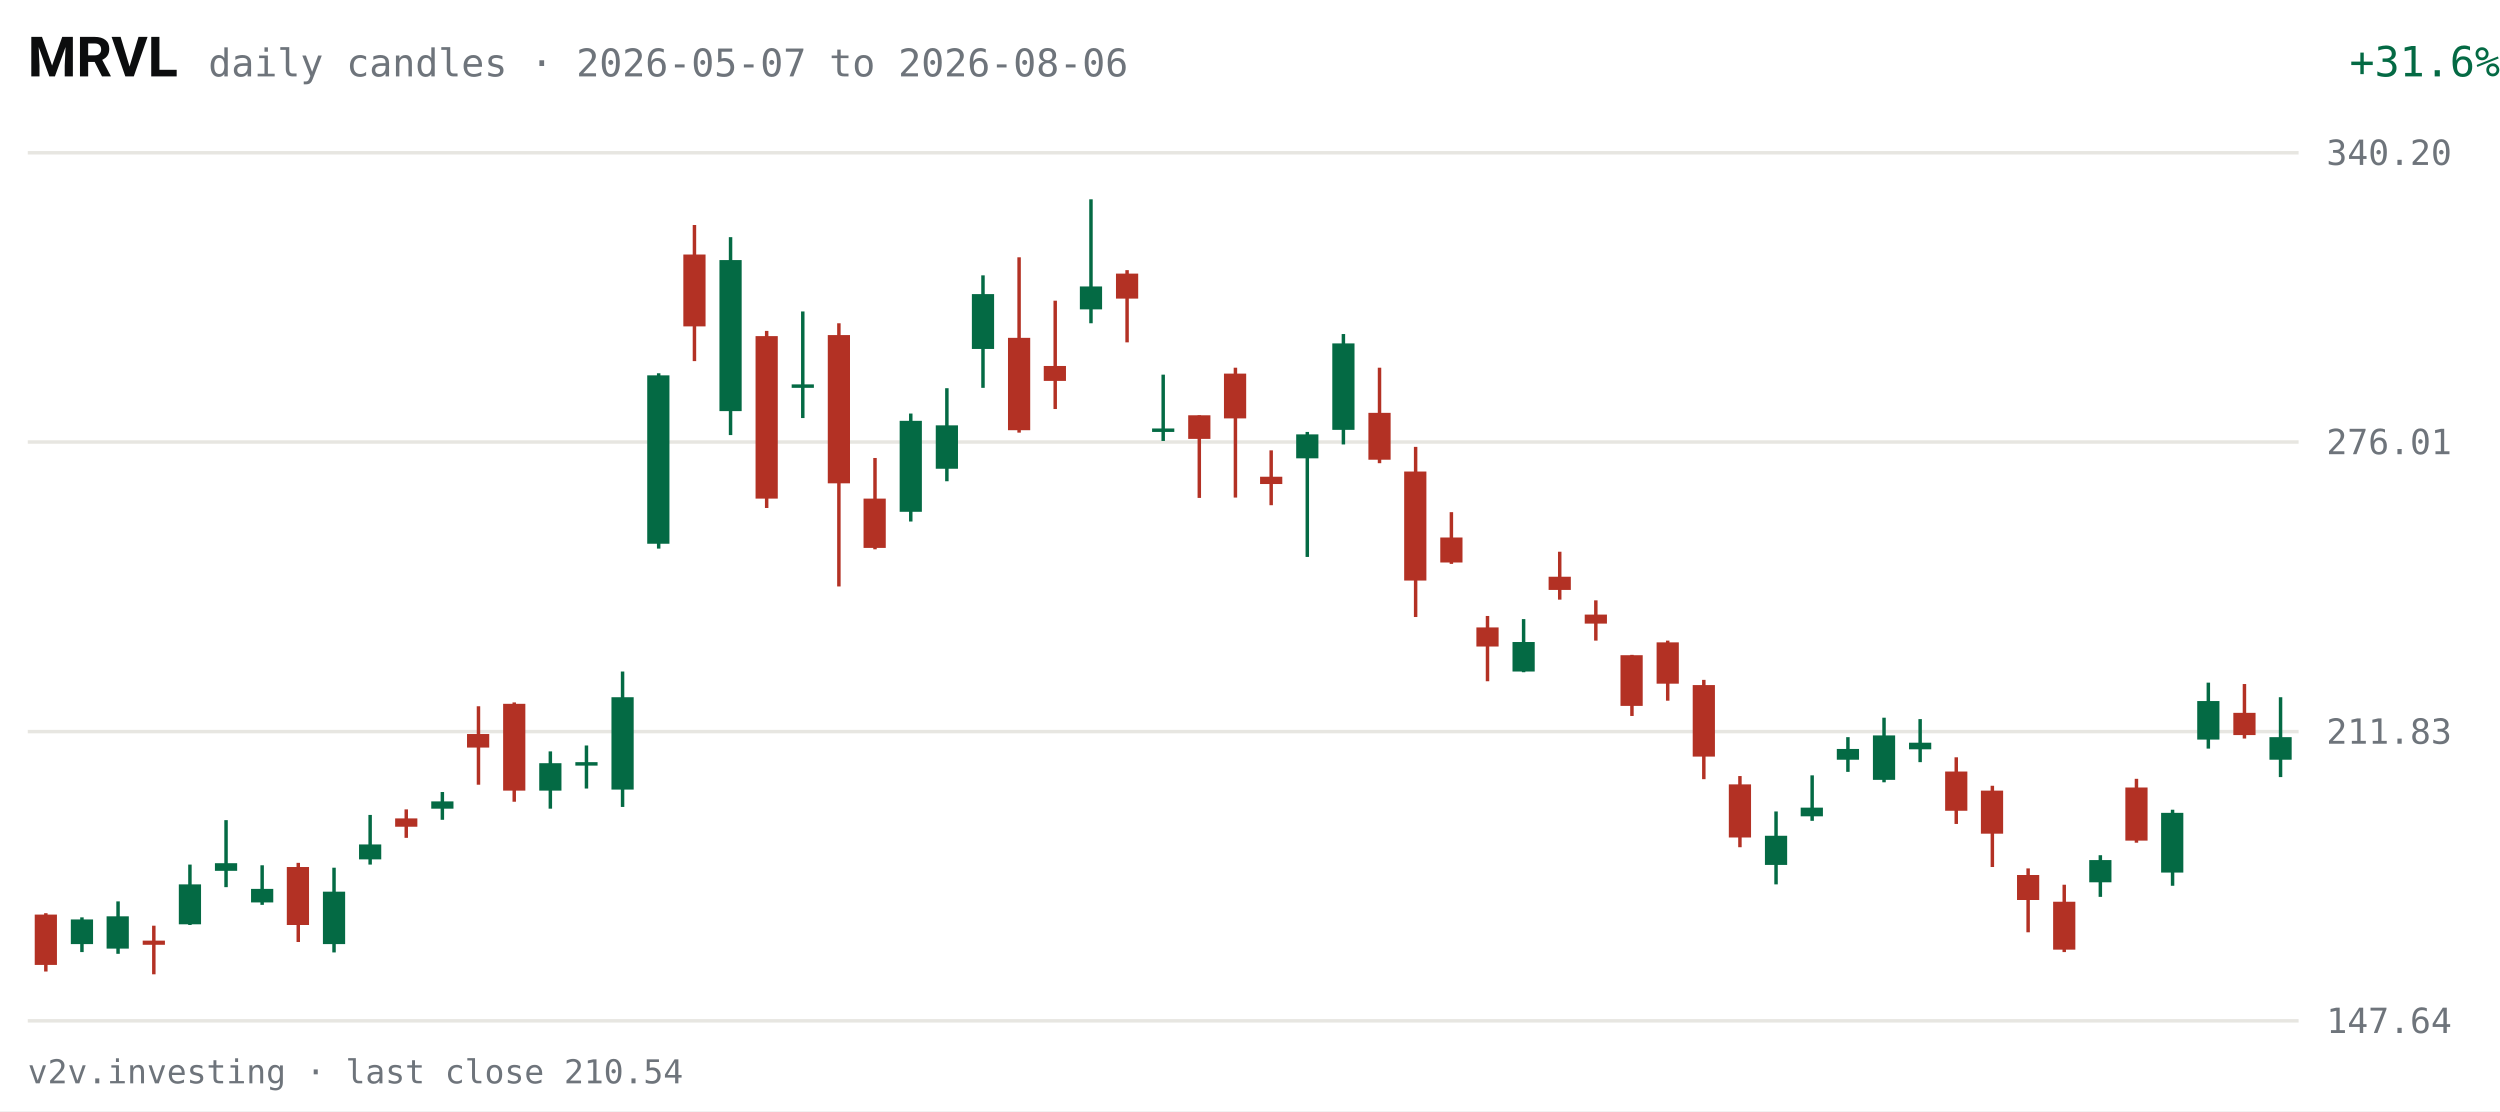
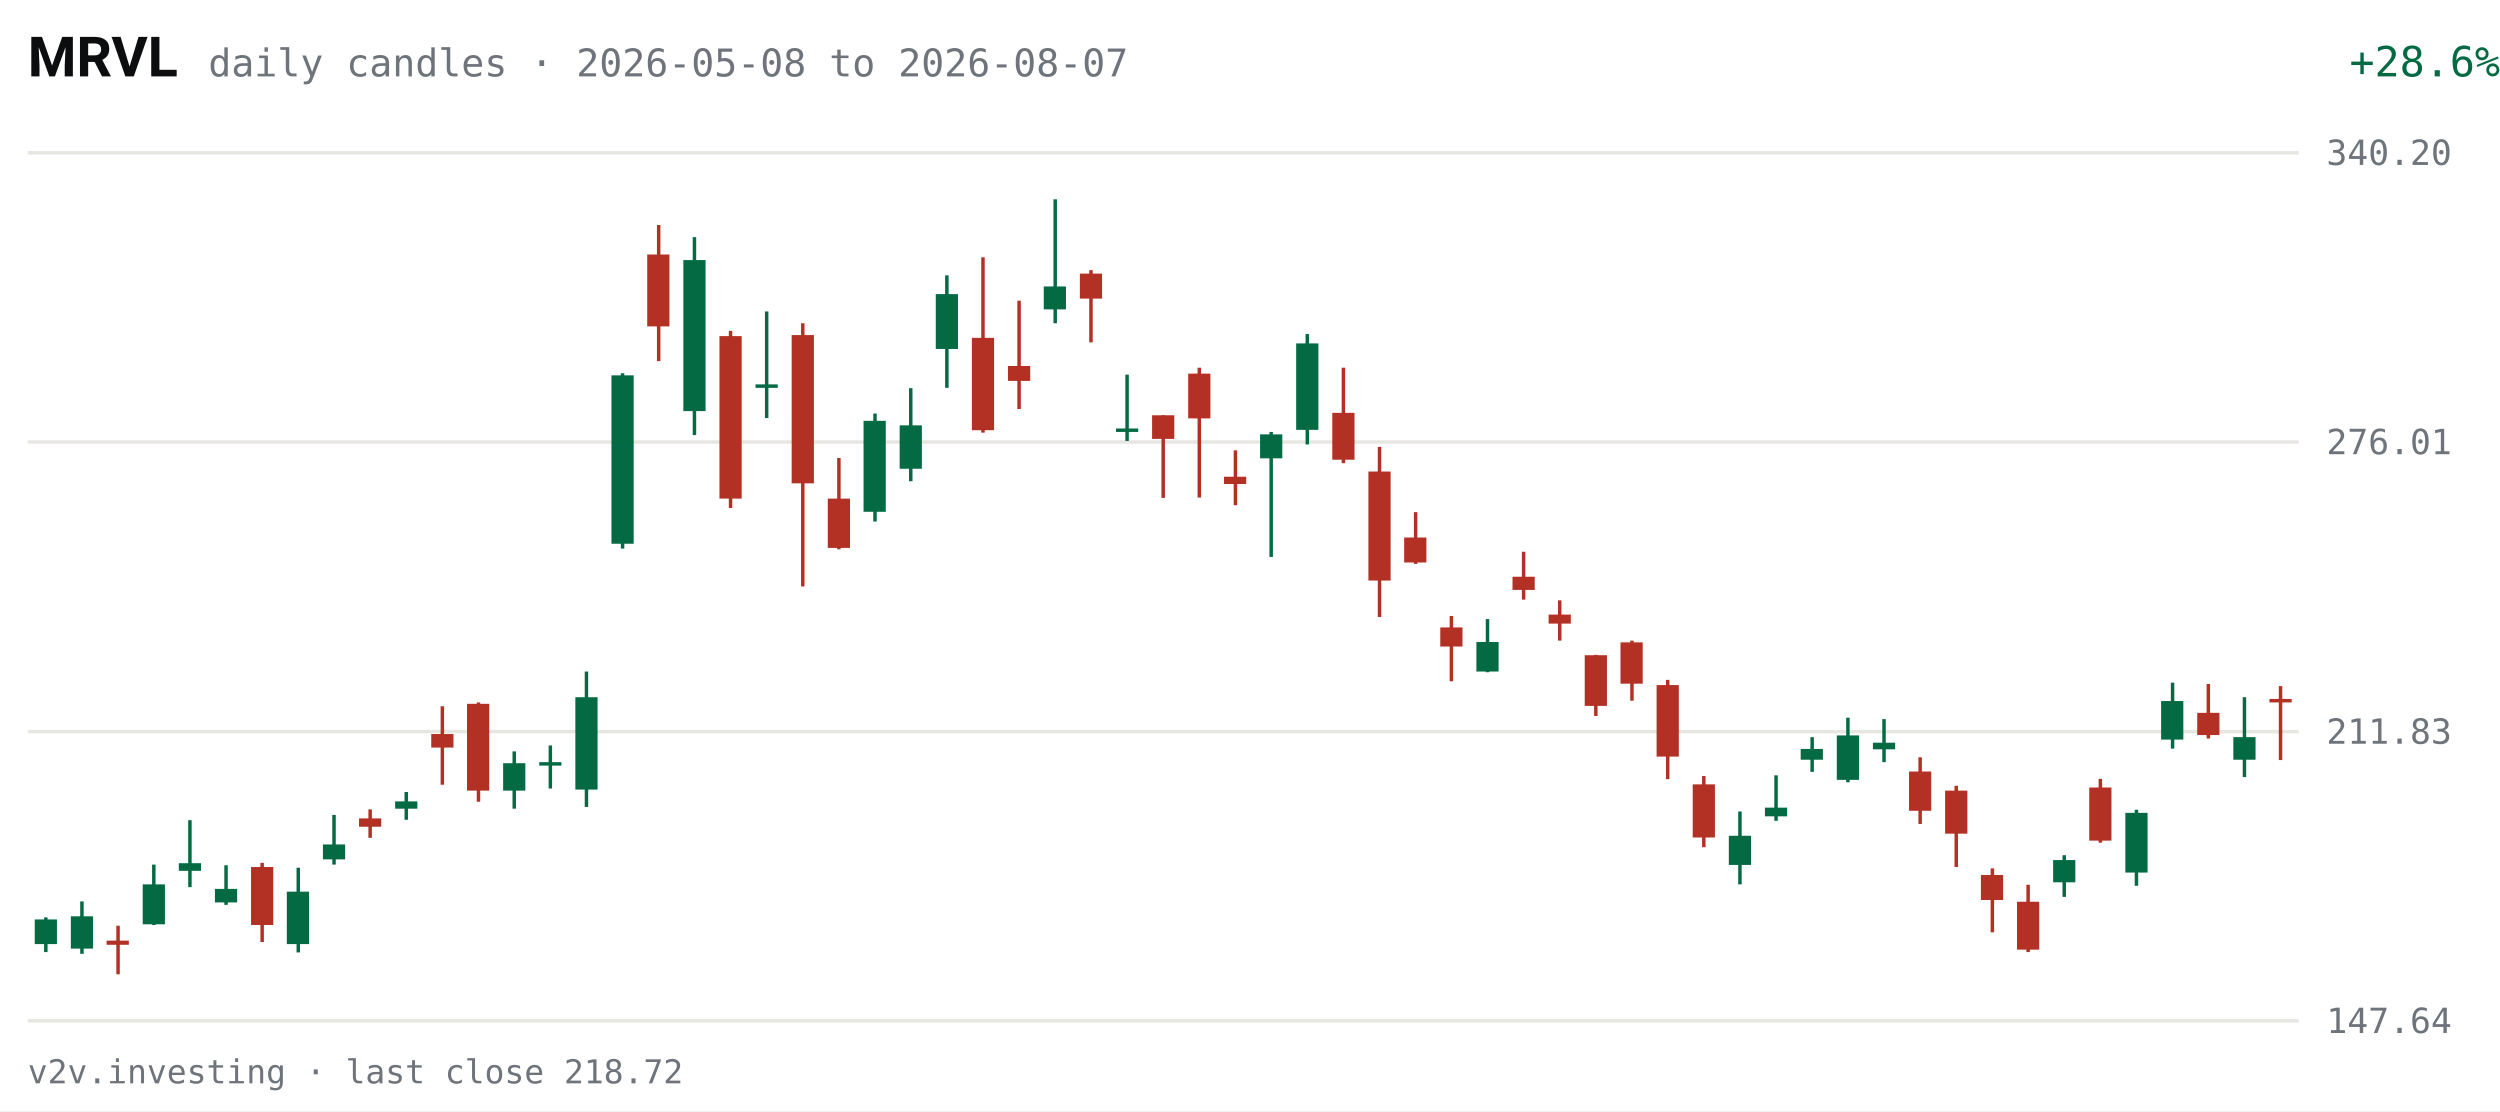
<svg xmlns="http://www.w3.org/2000/svg" viewBox="0 0 720 320" width="720" height="320" role="img" aria-label="MRVL daily candles, last 63 sessions">
  <rect width="720" height="320" fill="#FFFFFF" />
  <text x="8" y="22" fill="#0C0D0E" font-size="16" font-weight="600" font-family="system-ui,-apple-system,Segoe UI,Roboto,sans-serif">MRVL</text>
-   <text x="60" y="22" fill="#6E747B" font-size="11" font-family="ui-monospace,SFMono-Regular,Menlo,Consolas,monospace">daily candles · 2026-05-07 to 2026-08-06</text>
-   <text x="670" y="22" fill="#046A44" font-size="12" text-anchor="end" font-family="ui-monospace,SFMono-Regular,Menlo,Consolas,monospace" transform="translate(50,0)">+31.6%</text>
+   <text x="60" y="22" fill="#6E747B" font-size="11" font-family="ui-monospace,SFMono-Regular,Menlo,Consolas,monospace">daily candles · 2026-05-08 to 2026-08-07</text>
+   <text x="670" y="22" fill="#046A44" font-size="12" text-anchor="end" font-family="ui-monospace,SFMono-Regular,Menlo,Consolas,monospace" transform="translate(50,0)">+28.6%</text>
  <g font-family="ui-monospace,SFMono-Regular,Menlo,Consolas,monospace">
    <line x1="8" y1="294.0" x2="662" y2="294.0" stroke="#E7E6E1" stroke-width="1" />
    <text x="670" y="297.5" fill="#6E747B" font-size="10">147.64</text>
    <line x1="8" y1="210.7" x2="662" y2="210.7" stroke="#E7E6E1" stroke-width="1" />
    <text x="670" y="214.2" fill="#6E747B" font-size="10">211.83</text>
    <line x1="8" y1="127.3" x2="662" y2="127.3" stroke="#E7E6E1" stroke-width="1" />
    <text x="670" y="130.8" fill="#6E747B" font-size="10">276.01</text>
    <line x1="8" y1="44.0" x2="662" y2="44.0" stroke="#E7E6E1" stroke-width="1" />
    <text x="670" y="47.5" fill="#6E747B" font-size="10">340.20</text>
-     <line x1="13.2" y1="263.0" x2="13.2" y2="279.8" stroke="#B33124" stroke-width="1" />
-     <rect x="10.0" y="263.4" width="6.4" height="14.5" fill="#B33124" />
-     <line x1="23.6" y1="264.2" x2="23.6" y2="274.2" stroke="#046A44" stroke-width="1" />
-     <rect x="20.4" y="264.8" width="6.4" height="7.1" fill="#046A44" />
-     <line x1="34.0" y1="259.6" x2="34.0" y2="274.7" stroke="#046A44" stroke-width="1" />
-     <rect x="30.7" y="263.9" width="6.4" height="9.3" fill="#046A44" />
-     <line x1="44.3" y1="266.6" x2="44.3" y2="280.6" stroke="#B33124" stroke-width="1" />
-     <rect x="41.1" y="270.9" width="6.4" height="1.2" fill="#B33124" />
-     <line x1="54.7" y1="249.0" x2="54.7" y2="266.4" stroke="#046A44" stroke-width="1" />
-     <rect x="51.5" y="254.7" width="6.4" height="11.5" fill="#046A44" />
-     <line x1="65.1" y1="236.2" x2="65.1" y2="255.5" stroke="#046A44" stroke-width="1" />
-     <rect x="61.9" y="248.6" width="6.4" height="2.2" fill="#046A44" />
-     <line x1="75.5" y1="249.2" x2="75.5" y2="260.6" stroke="#046A44" stroke-width="1" />
-     <rect x="72.3" y="256.0" width="6.4" height="3.9" fill="#046A44" />
-     <line x1="85.9" y1="248.5" x2="85.9" y2="271.3" stroke="#B33124" stroke-width="1" />
-     <rect x="82.6" y="249.7" width="6.4" height="16.7" fill="#B33124" />
-     <line x1="96.2" y1="249.9" x2="96.2" y2="274.3" stroke="#046A44" stroke-width="1" />
-     <rect x="93.0" y="256.8" width="6.4" height="15.1" fill="#046A44" />
-     <line x1="106.6" y1="234.7" x2="106.6" y2="249.0" stroke="#046A44" stroke-width="1" />
-     <rect x="103.4" y="243.2" width="6.4" height="4.3" fill="#046A44" />
-     <line x1="117.0" y1="233.1" x2="117.0" y2="241.3" stroke="#B33124" stroke-width="1" />
-     <rect x="113.8" y="235.7" width="6.4" height="2.4" fill="#B33124" />
-     <line x1="127.4" y1="228.1" x2="127.4" y2="236.1" stroke="#046A44" stroke-width="1" />
-     <rect x="124.2" y="230.8" width="6.4" height="2.1" fill="#046A44" />
-     <line x1="137.8" y1="203.4" x2="137.8" y2="226.0" stroke="#B33124" stroke-width="1" />
-     <rect x="134.5" y="211.4" width="6.4" height="3.9" fill="#B33124" />
-     <line x1="148.1" y1="202.3" x2="148.1" y2="230.9" stroke="#B33124" stroke-width="1" />
-     <rect x="144.9" y="202.7" width="6.4" height="25.0" fill="#B33124" />
-     <line x1="158.5" y1="216.4" x2="158.5" y2="232.9" stroke="#046A44" stroke-width="1" />
-     <rect x="155.3" y="219.8" width="6.4" height="7.9" fill="#046A44" />
-     <line x1="168.9" y1="214.7" x2="168.9" y2="227.1" stroke="#046A44" stroke-width="1" />
-     <rect x="165.7" y="219.5" width="6.4" height="1.0" fill="#046A44" />
-     <line x1="179.3" y1="193.4" x2="179.3" y2="232.4" stroke="#046A44" stroke-width="1" />
-     <rect x="176.1" y="200.8" width="6.4" height="26.6" fill="#046A44" />
-     <line x1="189.7" y1="107.5" x2="189.7" y2="158.0" stroke="#046A44" stroke-width="1" />
-     <rect x="186.4" y="108.1" width="6.4" height="48.5" fill="#046A44" />
-     <line x1="200.0" y1="64.8" x2="200.0" y2="104.0" stroke="#B33124" stroke-width="1" />
-     <rect x="196.8" y="73.3" width="6.4" height="20.7" fill="#B33124" />
-     <line x1="210.4" y1="68.3" x2="210.4" y2="125.3" stroke="#046A44" stroke-width="1" />
-     <rect x="207.2" y="74.9" width="6.4" height="43.5" fill="#046A44" />
-     <line x1="220.8" y1="95.3" x2="220.8" y2="146.3" stroke="#B33124" stroke-width="1" />
-     <rect x="217.6" y="96.8" width="6.4" height="46.8" fill="#B33124" />
-     <line x1="231.2" y1="89.7" x2="231.2" y2="120.4" stroke="#046A44" stroke-width="1" />
-     <rect x="228.0" y="110.7" width="6.4" height="1.0" fill="#046A44" />
-     <line x1="241.6" y1="93.1" x2="241.6" y2="168.9" stroke="#B33124" stroke-width="1" />
-     <rect x="238.4" y="96.5" width="6.4" height="42.7" fill="#B33124" />
-     <line x1="252.0" y1="131.9" x2="252.0" y2="158.2" stroke="#B33124" stroke-width="1" />
-     <rect x="248.7" y="143.6" width="6.4" height="14.2" fill="#B33124" />
-     <line x1="262.3" y1="119.1" x2="262.3" y2="150.2" stroke="#046A44" stroke-width="1" />
-     <rect x="259.1" y="121.2" width="6.4" height="26.2" fill="#046A44" />
-     <line x1="272.7" y1="111.8" x2="272.7" y2="138.6" stroke="#046A44" stroke-width="1" />
-     <rect x="269.5" y="122.5" width="6.4" height="12.5" fill="#046A44" />
-     <line x1="283.1" y1="79.3" x2="283.1" y2="111.7" stroke="#046A44" stroke-width="1" />
-     <rect x="279.9" y="84.7" width="6.4" height="15.8" fill="#046A44" />
-     <line x1="293.5" y1="74.1" x2="293.5" y2="124.6" stroke="#B33124" stroke-width="1" />
-     <rect x="290.3" y="97.3" width="6.4" height="26.6" fill="#B33124" />
-     <line x1="303.9" y1="86.6" x2="303.9" y2="117.8" stroke="#B33124" stroke-width="1" />
-     <rect x="300.6" y="105.4" width="6.4" height="4.3" fill="#B33124" />
-     <line x1="314.2" y1="57.4" x2="314.2" y2="93.1" stroke="#046A44" stroke-width="1" />
-     <rect x="311.0" y="82.5" width="6.4" height="6.6" fill="#046A44" />
-     <line x1="324.6" y1="77.8" x2="324.6" y2="98.6" stroke="#B33124" stroke-width="1" />
-     <rect x="321.4" y="78.8" width="6.4" height="7.2" fill="#B33124" />
-     <line x1="335.0" y1="107.9" x2="335.0" y2="127.0" stroke="#046A44" stroke-width="1" />
-     <rect x="331.8" y="123.4" width="6.4" height="1.0" fill="#046A44" />
-     <line x1="345.4" y1="119.6" x2="345.4" y2="143.4" stroke="#B33124" stroke-width="1" />
-     <rect x="342.2" y="119.6" width="6.4" height="6.8" fill="#B33124" />
-     <line x1="355.8" y1="105.9" x2="355.8" y2="143.3" stroke="#B33124" stroke-width="1" />
-     <rect x="352.5" y="107.6" width="6.4" height="12.9" fill="#B33124" />
-     <line x1="366.1" y1="129.7" x2="366.1" y2="145.5" stroke="#B33124" stroke-width="1" />
-     <rect x="362.9" y="137.3" width="6.4" height="2.1" fill="#B33124" />
-     <line x1="376.5" y1="124.4" x2="376.5" y2="160.4" stroke="#046A44" stroke-width="1" />
-     <rect x="373.3" y="125.1" width="6.4" height="6.9" fill="#046A44" />
-     <line x1="386.9" y1="96.2" x2="386.9" y2="128.0" stroke="#046A44" stroke-width="1" />
-     <rect x="383.7" y="98.9" width="6.4" height="24.9" fill="#046A44" />
-     <line x1="397.3" y1="105.9" x2="397.3" y2="133.4" stroke="#B33124" stroke-width="1" />
-     <rect x="394.1" y="118.9" width="6.4" height="13.5" fill="#B33124" />
-     <line x1="407.7" y1="128.7" x2="407.7" y2="177.7" stroke="#B33124" stroke-width="1" />
-     <rect x="404.4" y="135.8" width="6.4" height="31.4" fill="#B33124" />
-     <line x1="418.0" y1="147.5" x2="418.0" y2="162.4" stroke="#B33124" stroke-width="1" />
-     <rect x="414.8" y="154.8" width="6.4" height="7.2" fill="#B33124" />
-     <line x1="428.4" y1="177.4" x2="428.4" y2="196.2" stroke="#B33124" stroke-width="1" />
-     <rect x="425.2" y="180.7" width="6.4" height="5.5" fill="#B33124" />
-     <line x1="438.8" y1="178.3" x2="438.8" y2="193.6" stroke="#046A44" stroke-width="1" />
-     <rect x="435.6" y="184.9" width="6.4" height="8.5" fill="#046A44" />
-     <line x1="449.2" y1="158.9" x2="449.2" y2="172.7" stroke="#B33124" stroke-width="1" />
-     <rect x="446.0" y="166.1" width="6.4" height="3.8" fill="#B33124" />
-     <line x1="459.6" y1="172.9" x2="459.6" y2="184.5" stroke="#B33124" stroke-width="1" />
-     <rect x="456.4" y="177.0" width="6.4" height="2.6" fill="#B33124" />
-     <line x1="470.0" y1="188.6" x2="470.0" y2="206.2" stroke="#B33124" stroke-width="1" />
-     <rect x="466.7" y="188.7" width="6.4" height="14.6" fill="#B33124" />
-     <line x1="480.3" y1="184.5" x2="480.3" y2="201.8" stroke="#B33124" stroke-width="1" />
-     <rect x="477.1" y="185.0" width="6.4" height="11.9" fill="#B33124" />
-     <line x1="490.7" y1="195.8" x2="490.7" y2="224.4" stroke="#B33124" stroke-width="1" />
-     <rect x="487.5" y="197.3" width="6.4" height="20.6" fill="#B33124" />
-     <line x1="501.1" y1="223.5" x2="501.1" y2="244.0" stroke="#B33124" stroke-width="1" />
-     <rect x="497.9" y="225.9" width="6.4" height="15.3" fill="#B33124" />
-     <line x1="511.5" y1="233.7" x2="511.5" y2="254.7" stroke="#046A44" stroke-width="1" />
-     <rect x="508.3" y="240.7" width="6.4" height="8.4" fill="#046A44" />
-     <line x1="521.9" y1="223.3" x2="521.9" y2="236.4" stroke="#046A44" stroke-width="1" />
-     <rect x="518.6" y="232.6" width="6.4" height="2.5" fill="#046A44" />
-     <line x1="532.2" y1="212.3" x2="532.2" y2="222.3" stroke="#046A44" stroke-width="1" />
-     <rect x="529.0" y="215.7" width="6.4" height="3.1" fill="#046A44" />
-     <line x1="542.6" y1="206.7" x2="542.6" y2="225.3" stroke="#046A44" stroke-width="1" />
-     <rect x="539.4" y="211.8" width="6.4" height="12.8" fill="#046A44" />
-     <line x1="553.0" y1="207.1" x2="553.0" y2="219.5" stroke="#046A44" stroke-width="1" />
-     <rect x="549.8" y="213.9" width="6.4" height="1.9" fill="#046A44" />
-     <line x1="563.4" y1="218.1" x2="563.4" y2="237.3" stroke="#B33124" stroke-width="1" />
-     <rect x="560.2" y="222.2" width="6.4" height="11.3" fill="#B33124" />
-     <line x1="573.8" y1="226.3" x2="573.8" y2="249.7" stroke="#B33124" stroke-width="1" />
-     <rect x="570.5" y="227.7" width="6.4" height="12.4" fill="#B33124" />
-     <line x1="584.1" y1="250.1" x2="584.1" y2="268.5" stroke="#B33124" stroke-width="1" />
-     <rect x="580.9" y="252.0" width="6.4" height="7.2" fill="#B33124" />
-     <line x1="594.5" y1="254.8" x2="594.5" y2="274.2" stroke="#B33124" stroke-width="1" />
-     <rect x="591.3" y="259.7" width="6.4" height="13.8" fill="#B33124" />
-     <line x1="604.9" y1="246.3" x2="604.9" y2="258.3" stroke="#046A44" stroke-width="1" />
-     <rect x="601.7" y="247.7" width="6.4" height="6.4" fill="#046A44" />
-     <line x1="615.3" y1="224.3" x2="615.3" y2="242.7" stroke="#B33124" stroke-width="1" />
-     <rect x="612.1" y="226.8" width="6.4" height="15.3" fill="#B33124" />
-     <line x1="625.7" y1="233.2" x2="625.7" y2="255.1" stroke="#046A44" stroke-width="1" />
-     <rect x="622.4" y="234.1" width="6.4" height="17.2" fill="#046A44" />
-     <line x1="636.0" y1="196.6" x2="636.0" y2="215.6" stroke="#046A44" stroke-width="1" />
-     <rect x="632.8" y="201.9" width="6.4" height="11.1" fill="#046A44" />
-     <line x1="646.4" y1="197.0" x2="646.4" y2="212.7" stroke="#B33124" stroke-width="1" />
-     <rect x="643.2" y="205.3" width="6.4" height="6.4" fill="#B33124" />
-     <line x1="656.8" y1="200.8" x2="656.8" y2="223.8" stroke="#046A44" stroke-width="1" />
-     <rect x="653.6" y="212.3" width="6.4" height="6.5" fill="#046A44" />
+     <line x1="13.2" y1="264.2" x2="13.2" y2="274.2" stroke="#046A44" stroke-width="1" />
+     <rect x="10.0" y="264.8" width="6.4" height="7.1" fill="#046A44" />
+     <line x1="23.6" y1="259.6" x2="23.6" y2="274.7" stroke="#046A44" stroke-width="1" />
+     <rect x="20.4" y="263.9" width="6.4" height="9.3" fill="#046A44" />
+     <line x1="34.0" y1="266.6" x2="34.0" y2="280.6" stroke="#B33124" stroke-width="1" />
+     <rect x="30.7" y="270.9" width="6.4" height="1.2" fill="#B33124" />
+     <line x1="44.3" y1="249.0" x2="44.3" y2="266.4" stroke="#046A44" stroke-width="1" />
+     <rect x="41.1" y="254.7" width="6.4" height="11.5" fill="#046A44" />
+     <line x1="54.7" y1="236.2" x2="54.7" y2="255.5" stroke="#046A44" stroke-width="1" />
+     <rect x="51.5" y="248.6" width="6.4" height="2.2" fill="#046A44" />
+     <line x1="65.1" y1="249.2" x2="65.1" y2="260.6" stroke="#046A44" stroke-width="1" />
+     <rect x="61.9" y="256.0" width="6.4" height="3.9" fill="#046A44" />
+     <line x1="75.5" y1="248.5" x2="75.5" y2="271.3" stroke="#B33124" stroke-width="1" />
+     <rect x="72.3" y="249.7" width="6.4" height="16.7" fill="#B33124" />
+     <line x1="85.9" y1="249.9" x2="85.9" y2="274.3" stroke="#046A44" stroke-width="1" />
+     <rect x="82.6" y="256.8" width="6.4" height="15.1" fill="#046A44" />
+     <line x1="96.2" y1="234.7" x2="96.2" y2="249.0" stroke="#046A44" stroke-width="1" />
+     <rect x="93.0" y="243.2" width="6.4" height="4.3" fill="#046A44" />
+     <line x1="106.6" y1="233.1" x2="106.6" y2="241.3" stroke="#B33124" stroke-width="1" />
+     <rect x="103.4" y="235.7" width="6.4" height="2.4" fill="#B33124" />
+     <line x1="117.0" y1="228.1" x2="117.0" y2="236.1" stroke="#046A44" stroke-width="1" />
+     <rect x="113.8" y="230.8" width="6.4" height="2.1" fill="#046A44" />
+     <line x1="127.4" y1="203.4" x2="127.4" y2="226.0" stroke="#B33124" stroke-width="1" />
+     <rect x="124.2" y="211.4" width="6.4" height="3.9" fill="#B33124" />
+     <line x1="137.8" y1="202.3" x2="137.8" y2="230.9" stroke="#B33124" stroke-width="1" />
+     <rect x="134.5" y="202.7" width="6.4" height="25.0" fill="#B33124" />
+     <line x1="148.1" y1="216.4" x2="148.1" y2="232.9" stroke="#046A44" stroke-width="1" />
+     <rect x="144.9" y="219.8" width="6.4" height="7.9" fill="#046A44" />
+     <line x1="158.5" y1="214.7" x2="158.5" y2="227.1" stroke="#046A44" stroke-width="1" />
+     <rect x="155.3" y="219.5" width="6.4" height="1.0" fill="#046A44" />
+     <line x1="168.9" y1="193.4" x2="168.9" y2="232.4" stroke="#046A44" stroke-width="1" />
+     <rect x="165.7" y="200.8" width="6.4" height="26.6" fill="#046A44" />
+     <line x1="179.3" y1="107.5" x2="179.3" y2="158.0" stroke="#046A44" stroke-width="1" />
+     <rect x="176.1" y="108.1" width="6.4" height="48.5" fill="#046A44" />
+     <line x1="189.7" y1="64.8" x2="189.7" y2="104.0" stroke="#B33124" stroke-width="1" />
+     <rect x="186.4" y="73.3" width="6.4" height="20.7" fill="#B33124" />
+     <line x1="200.0" y1="68.3" x2="200.0" y2="125.3" stroke="#046A44" stroke-width="1" />
+     <rect x="196.8" y="74.9" width="6.4" height="43.5" fill="#046A44" />
+     <line x1="210.4" y1="95.3" x2="210.4" y2="146.3" stroke="#B33124" stroke-width="1" />
+     <rect x="207.2" y="96.8" width="6.4" height="46.8" fill="#B33124" />
+     <line x1="220.8" y1="89.7" x2="220.8" y2="120.4" stroke="#046A44" stroke-width="1" />
+     <rect x="217.6" y="110.7" width="6.4" height="1.0" fill="#046A44" />
+     <line x1="231.2" y1="93.1" x2="231.2" y2="168.9" stroke="#B33124" stroke-width="1" />
+     <rect x="228.0" y="96.5" width="6.4" height="42.7" fill="#B33124" />
+     <line x1="241.6" y1="131.9" x2="241.6" y2="158.2" stroke="#B33124" stroke-width="1" />
+     <rect x="238.4" y="143.6" width="6.4" height="14.2" fill="#B33124" />
+     <line x1="252.0" y1="119.1" x2="252.0" y2="150.2" stroke="#046A44" stroke-width="1" />
+     <rect x="248.7" y="121.2" width="6.4" height="26.2" fill="#046A44" />
+     <line x1="262.3" y1="111.8" x2="262.3" y2="138.6" stroke="#046A44" stroke-width="1" />
+     <rect x="259.1" y="122.5" width="6.4" height="12.5" fill="#046A44" />
+     <line x1="272.7" y1="79.3" x2="272.7" y2="111.7" stroke="#046A44" stroke-width="1" />
+     <rect x="269.5" y="84.7" width="6.4" height="15.8" fill="#046A44" />
+     <line x1="283.1" y1="74.1" x2="283.1" y2="124.6" stroke="#B33124" stroke-width="1" />
+     <rect x="279.9" y="97.3" width="6.4" height="26.6" fill="#B33124" />
+     <line x1="293.5" y1="86.6" x2="293.5" y2="117.8" stroke="#B33124" stroke-width="1" />
+     <rect x="290.3" y="105.4" width="6.4" height="4.3" fill="#B33124" />
+     <line x1="303.9" y1="57.4" x2="303.9" y2="93.1" stroke="#046A44" stroke-width="1" />
+     <rect x="300.6" y="82.5" width="6.4" height="6.6" fill="#046A44" />
+     <line x1="314.2" y1="77.8" x2="314.2" y2="98.6" stroke="#B33124" stroke-width="1" />
+     <rect x="311.0" y="78.8" width="6.4" height="7.2" fill="#B33124" />
+     <line x1="324.6" y1="107.9" x2="324.6" y2="127.0" stroke="#046A44" stroke-width="1" />
+     <rect x="321.4" y="123.4" width="6.4" height="1.0" fill="#046A44" />
+     <line x1="335.0" y1="119.6" x2="335.0" y2="143.4" stroke="#B33124" stroke-width="1" />
+     <rect x="331.8" y="119.6" width="6.4" height="6.8" fill="#B33124" />
+     <line x1="345.4" y1="105.9" x2="345.4" y2="143.3" stroke="#B33124" stroke-width="1" />
+     <rect x="342.2" y="107.6" width="6.4" height="12.9" fill="#B33124" />
+     <line x1="355.8" y1="129.7" x2="355.8" y2="145.5" stroke="#B33124" stroke-width="1" />
+     <rect x="352.5" y="137.3" width="6.4" height="2.1" fill="#B33124" />
+     <line x1="366.1" y1="124.4" x2="366.1" y2="160.4" stroke="#046A44" stroke-width="1" />
+     <rect x="362.9" y="125.1" width="6.4" height="6.9" fill="#046A44" />
+     <line x1="376.5" y1="96.2" x2="376.5" y2="128.0" stroke="#046A44" stroke-width="1" />
+     <rect x="373.3" y="98.9" width="6.4" height="24.9" fill="#046A44" />
+     <line x1="386.9" y1="105.9" x2="386.9" y2="133.4" stroke="#B33124" stroke-width="1" />
+     <rect x="383.7" y="118.9" width="6.4" height="13.5" fill="#B33124" />
+     <line x1="397.3" y1="128.7" x2="397.3" y2="177.7" stroke="#B33124" stroke-width="1" />
+     <rect x="394.1" y="135.8" width="6.4" height="31.4" fill="#B33124" />
+     <line x1="407.7" y1="147.5" x2="407.7" y2="162.4" stroke="#B33124" stroke-width="1" />
+     <rect x="404.4" y="154.8" width="6.4" height="7.2" fill="#B33124" />
+     <line x1="418.0" y1="177.4" x2="418.0" y2="196.2" stroke="#B33124" stroke-width="1" />
+     <rect x="414.8" y="180.7" width="6.4" height="5.5" fill="#B33124" />
+     <line x1="428.4" y1="178.3" x2="428.4" y2="193.6" stroke="#046A44" stroke-width="1" />
+     <rect x="425.2" y="184.9" width="6.4" height="8.5" fill="#046A44" />
+     <line x1="438.8" y1="158.9" x2="438.8" y2="172.7" stroke="#B33124" stroke-width="1" />
+     <rect x="435.6" y="166.1" width="6.4" height="3.8" fill="#B33124" />
+     <line x1="449.2" y1="172.9" x2="449.2" y2="184.5" stroke="#B33124" stroke-width="1" />
+     <rect x="446.0" y="177.0" width="6.4" height="2.6" fill="#B33124" />
+     <line x1="459.6" y1="188.6" x2="459.6" y2="206.2" stroke="#B33124" stroke-width="1" />
+     <rect x="456.4" y="188.7" width="6.4" height="14.6" fill="#B33124" />
+     <line x1="470.0" y1="184.5" x2="470.0" y2="201.8" stroke="#B33124" stroke-width="1" />
+     <rect x="466.7" y="185.0" width="6.4" height="11.9" fill="#B33124" />
+     <line x1="480.3" y1="195.8" x2="480.3" y2="224.4" stroke="#B33124" stroke-width="1" />
+     <rect x="477.1" y="197.3" width="6.4" height="20.6" fill="#B33124" />
+     <line x1="490.7" y1="223.5" x2="490.7" y2="244.0" stroke="#B33124" stroke-width="1" />
+     <rect x="487.5" y="225.9" width="6.4" height="15.3" fill="#B33124" />
+     <line x1="501.1" y1="233.7" x2="501.1" y2="254.7" stroke="#046A44" stroke-width="1" />
+     <rect x="497.9" y="240.7" width="6.4" height="8.4" fill="#046A44" />
+     <line x1="511.5" y1="223.3" x2="511.5" y2="236.4" stroke="#046A44" stroke-width="1" />
+     <rect x="508.3" y="232.6" width="6.4" height="2.5" fill="#046A44" />
+     <line x1="521.9" y1="212.3" x2="521.9" y2="222.3" stroke="#046A44" stroke-width="1" />
+     <rect x="518.6" y="215.7" width="6.4" height="3.1" fill="#046A44" />
+     <line x1="532.2" y1="206.7" x2="532.2" y2="225.3" stroke="#046A44" stroke-width="1" />
+     <rect x="529.0" y="211.8" width="6.4" height="12.8" fill="#046A44" />
+     <line x1="542.6" y1="207.1" x2="542.6" y2="219.5" stroke="#046A44" stroke-width="1" />
+     <rect x="539.4" y="213.9" width="6.4" height="1.9" fill="#046A44" />
+     <line x1="553.0" y1="218.1" x2="553.0" y2="237.3" stroke="#B33124" stroke-width="1" />
+     <rect x="549.8" y="222.2" width="6.4" height="11.3" fill="#B33124" />
+     <line x1="563.4" y1="226.3" x2="563.4" y2="249.7" stroke="#B33124" stroke-width="1" />
+     <rect x="560.2" y="227.7" width="6.4" height="12.4" fill="#B33124" />
+     <line x1="573.8" y1="250.1" x2="573.8" y2="268.5" stroke="#B33124" stroke-width="1" />
+     <rect x="570.5" y="252.0" width="6.4" height="7.2" fill="#B33124" />
+     <line x1="584.1" y1="254.8" x2="584.1" y2="274.2" stroke="#B33124" stroke-width="1" />
+     <rect x="580.9" y="259.7" width="6.4" height="13.8" fill="#B33124" />
+     <line x1="594.5" y1="246.3" x2="594.5" y2="258.3" stroke="#046A44" stroke-width="1" />
+     <rect x="591.3" y="247.7" width="6.4" height="6.4" fill="#046A44" />
+     <line x1="604.9" y1="224.3" x2="604.9" y2="242.7" stroke="#B33124" stroke-width="1" />
+     <rect x="601.7" y="226.8" width="6.4" height="15.3" fill="#B33124" />
+     <line x1="615.3" y1="233.2" x2="615.3" y2="255.1" stroke="#046A44" stroke-width="1" />
+     <rect x="612.1" y="234.1" width="6.4" height="17.2" fill="#046A44" />
+     <line x1="625.7" y1="196.6" x2="625.7" y2="215.6" stroke="#046A44" stroke-width="1" />
+     <rect x="622.4" y="201.9" width="6.4" height="11.1" fill="#046A44" />
+     <line x1="636.0" y1="197.0" x2="636.0" y2="212.7" stroke="#B33124" stroke-width="1" />
+     <rect x="632.8" y="205.3" width="6.4" height="6.4" fill="#B33124" />
+     <line x1="646.4" y1="200.8" x2="646.4" y2="223.8" stroke="#046A44" stroke-width="1" />
+     <rect x="643.2" y="212.3" width="6.4" height="6.5" fill="#046A44" />
+     <line x1="656.8" y1="197.6" x2="656.8" y2="218.9" stroke="#B33124" stroke-width="1" />
+     <rect x="653.6" y="201.3" width="6.4" height="1.0" fill="#B33124" />
  </g>
-   <text x="8" y="312" fill="#6E747B" font-size="9.5" font-family="ui-monospace,SFMono-Regular,Menlo,Consolas,monospace">v2v.investing · last close 210.54</text>
+   <text x="8" y="312" fill="#6E747B" font-size="9.5" font-family="ui-monospace,SFMono-Regular,Menlo,Consolas,monospace">v2v.investing · last close 218.72</text>
</svg>
